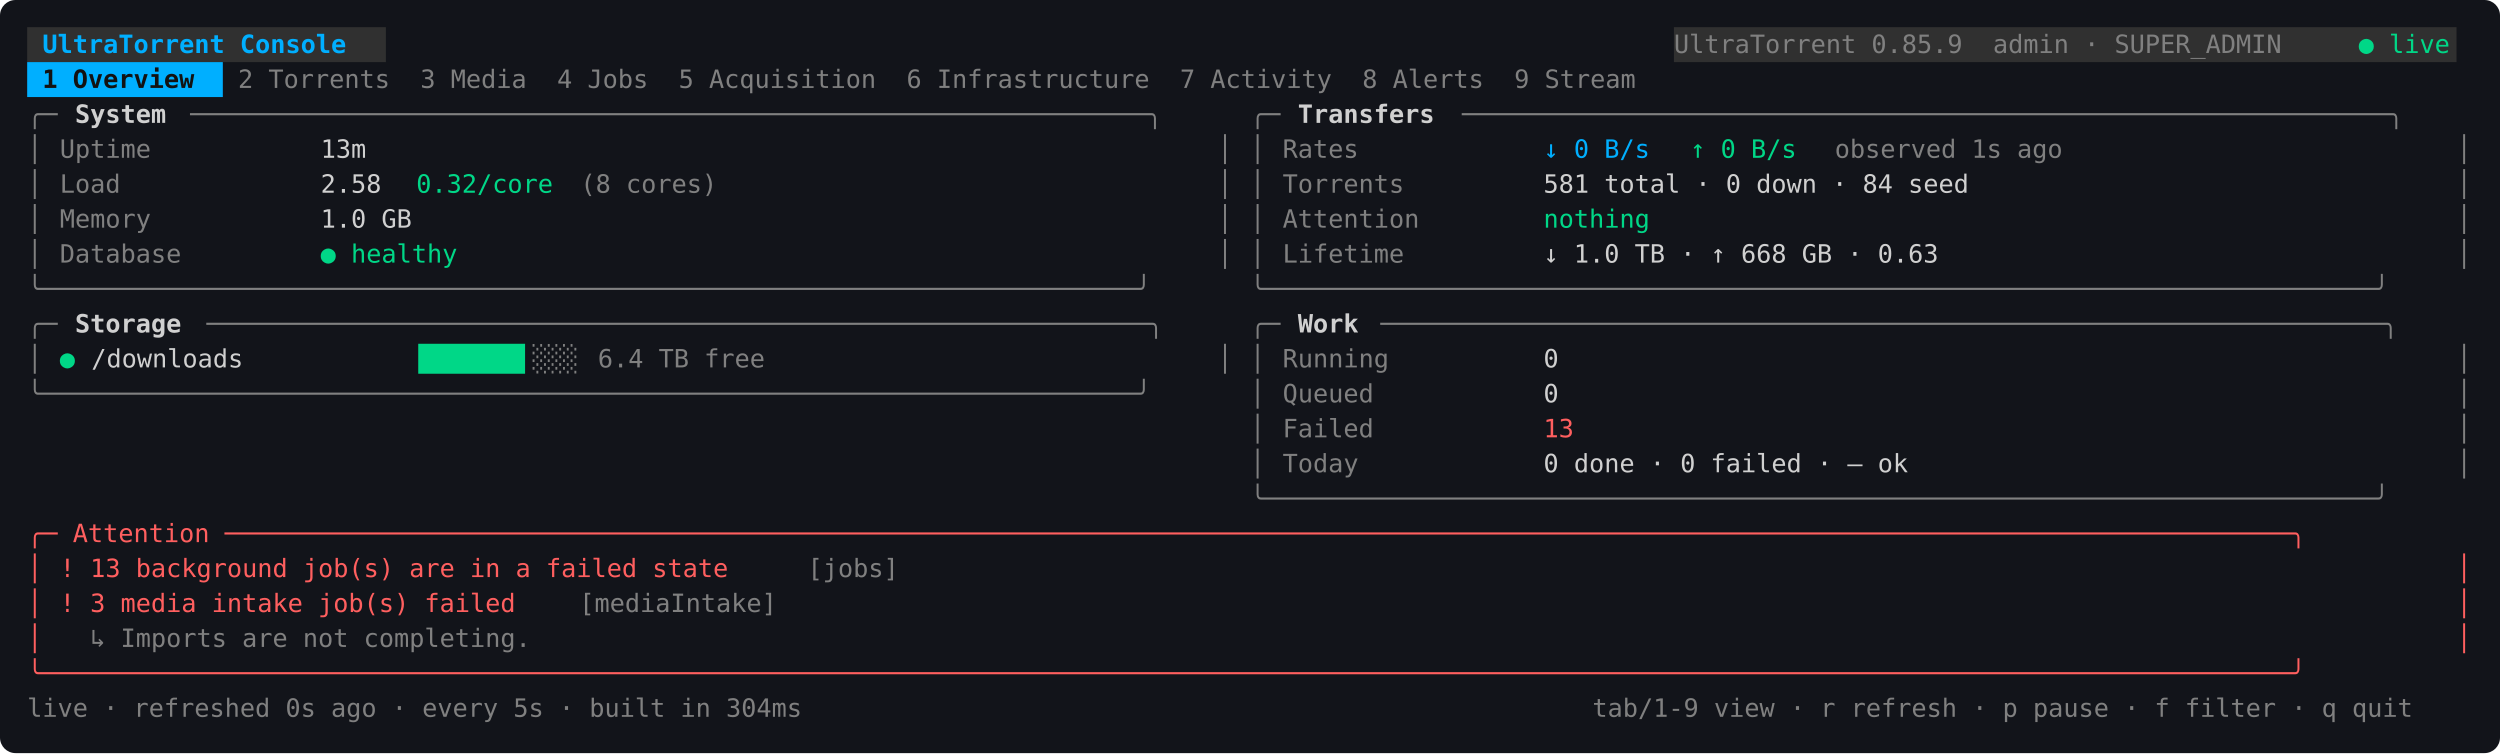
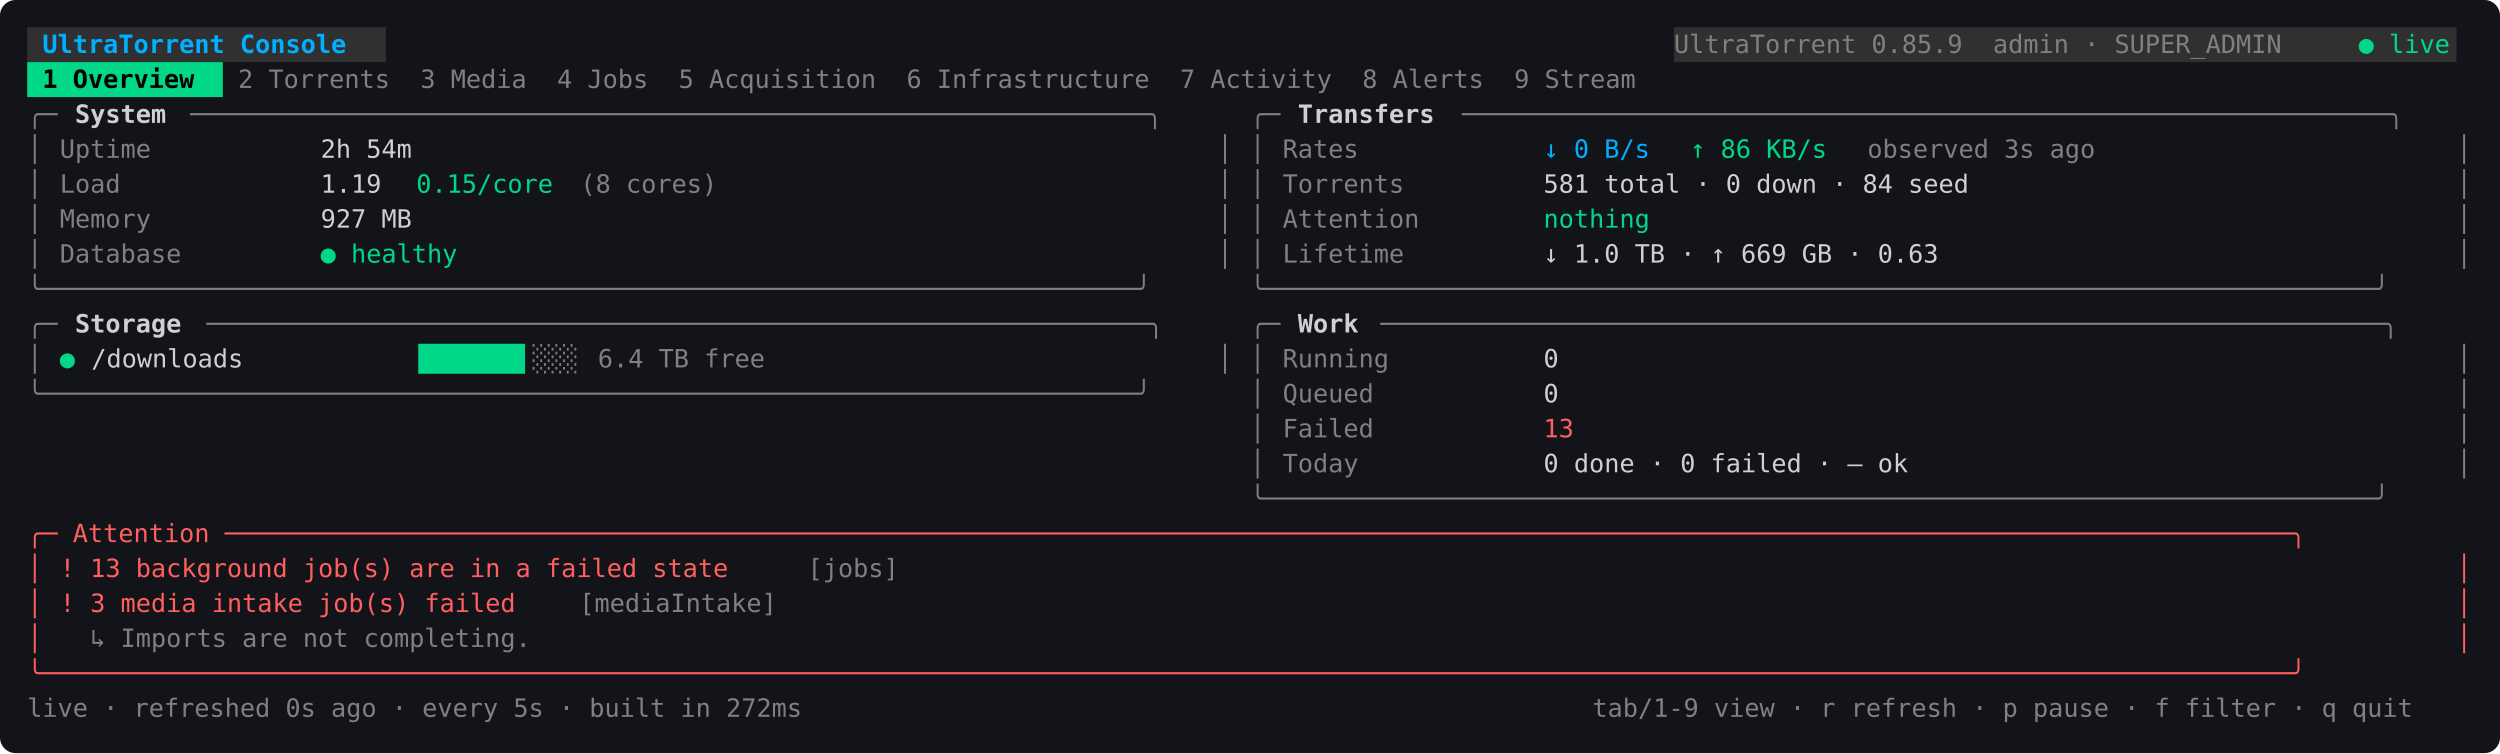
<svg xmlns="http://www.w3.org/2000/svg" viewBox="0 0 1288 388" width="1288" height="388" font-family="ui-monospace,SFMono-Regular,Menlo,Consolas,&quot;DejaVu Sans Mono&quot;,monospace" font-size="13">
  <rect width="100%" height="100%" rx="8" fill="#12141a" />
  <rect x="14.0" y="14.0" width="184.8" height="18.0" fill="#303030" />
  <rect x="862.4" y="14.0" width="403.2" height="18.0" fill="#303030" />
-   <rect x="14.0" y="32.0" width="100.8" height="18.0" fill="#00afff" />
+   <rect x="14.0" y="32.0" width="100.8" height="18.0" fill="#00d787" />
  <text x="14.0" y="27.3" fill="#00afff" xml:space="preserve" font-weight="700"> UltraTorrent Console</text>
  <text x="862.4" y="27.3" fill="#808080" xml:space="preserve">UltraTorrent 0.85.9  admin · SUPER_ADMIN</text>
  <text x="1215.2" y="27.3" fill="#00d787" xml:space="preserve">● live</text>
-   <text x="14.0" y="45.3" fill="#121212" xml:space="preserve" font-weight="700"> 1 Overview</text>
+   <text x="14.0" y="45.3" fill="#000000" xml:space="preserve" font-weight="700"> 1 Overview</text>
  <text x="114.8" y="45.3" fill="#808080" xml:space="preserve"> 2 Torrents  3 Media  4 Jobs  5 Acquisition  6 Infrastructure  7 Activity  8 Alerts  9 Stream</text>
  <text x="14.0" y="63.3" fill="#808080" xml:space="preserve">╭─</text>
  <text x="30.8" y="63.3" fill="#d0d0d0" xml:space="preserve" font-weight="700"> System</text>
  <text x="98.0" y="63.3" fill="#808080" xml:space="preserve">───────────────────────────────────────────────────────────────╮</text>
  <text x="644.0" y="63.3" fill="#808080" xml:space="preserve">╭─</text>
  <text x="660.8" y="63.3" fill="#d0d0d0" xml:space="preserve" font-weight="700"> Transfers</text>
  <text x="753.2" y="63.3" fill="#808080" xml:space="preserve">─────────────────────────────────────────────────────────────╮</text>
  <text x="14.0" y="81.3" fill="#808080" xml:space="preserve">│</text>
  <text x="30.8" y="81.3" fill="#808080" xml:space="preserve">Uptime</text>
-   <text x="165.2" y="81.3" fill="#d0d0d0" xml:space="preserve">13m</text>
+   <text x="165.2" y="81.3" fill="#d0d0d0" xml:space="preserve">2h 54m</text>
  <text x="627.2" y="81.3" fill="#808080" xml:space="preserve">│</text>
  <text x="644.0" y="81.3" fill="#808080" xml:space="preserve">│</text>
  <text x="660.8" y="81.3" fill="#808080" xml:space="preserve">Rates</text>
  <text x="795.2" y="81.3" fill="#00afff" xml:space="preserve">↓ 0 B/s</text>
-   <text x="870.8" y="81.3" fill="#00d787" xml:space="preserve">↑ 0 B/s</text>
-   <text x="929.6" y="81.3" fill="#808080" xml:space="preserve">  observed 1s ago</text>
+   <text x="870.8" y="81.3" fill="#00d787" xml:space="preserve">↑ 86 KB/s</text>
+   <text x="946.4" y="81.3" fill="#808080" xml:space="preserve">  observed 3s ago</text>
  <text x="1265.6" y="81.3" fill="#808080" xml:space="preserve">│</text>
  <text x="14.0" y="99.3" fill="#808080" xml:space="preserve">│</text>
  <text x="30.8" y="99.3" fill="#808080" xml:space="preserve">Load</text>
-   <text x="165.2" y="99.3" fill="#d0d0d0" xml:space="preserve">2.58</text>
-   <text x="198.8" y="99.3" fill="#00d787" xml:space="preserve">  0.32/core</text>
+   <text x="165.2" y="99.3" fill="#d0d0d0" xml:space="preserve">1.19</text>
+   <text x="198.8" y="99.3" fill="#00d787" xml:space="preserve">  0.15/core</text>
  <text x="291.2" y="99.3" fill="#808080" xml:space="preserve"> (8 cores)</text>
  <text x="627.2" y="99.3" fill="#808080" xml:space="preserve">│</text>
  <text x="644.0" y="99.3" fill="#808080" xml:space="preserve">│</text>
  <text x="660.8" y="99.3" fill="#808080" xml:space="preserve">Torrents</text>
  <text x="795.2" y="99.3" fill="#d0d0d0" xml:space="preserve">581 total · 0 down · 84 seed</text>
  <text x="1265.6" y="99.3" fill="#808080" xml:space="preserve">│</text>
  <text x="14.0" y="117.3" fill="#808080" xml:space="preserve">│</text>
  <text x="30.8" y="117.3" fill="#808080" xml:space="preserve">Memory</text>
-   <text x="165.2" y="117.3" fill="#d0d0d0" xml:space="preserve">1.0 GB</text>
+   <text x="165.2" y="117.3" fill="#d0d0d0" xml:space="preserve">927 MB</text>
  <text x="627.2" y="117.3" fill="#808080" xml:space="preserve">│</text>
  <text x="644.0" y="117.3" fill="#808080" xml:space="preserve">│</text>
  <text x="660.8" y="117.3" fill="#808080" xml:space="preserve">Attention</text>
  <text x="795.2" y="117.3" fill="#00d787" xml:space="preserve">nothing</text>
  <text x="1265.6" y="117.3" fill="#808080" xml:space="preserve">│</text>
  <text x="14.0" y="135.3" fill="#808080" xml:space="preserve">│</text>
  <text x="30.8" y="135.3" fill="#808080" xml:space="preserve">Database</text>
  <text x="165.2" y="135.3" fill="#00d787" xml:space="preserve">● healthy</text>
  <text x="627.2" y="135.3" fill="#808080" xml:space="preserve">│</text>
  <text x="644.0" y="135.3" fill="#808080" xml:space="preserve">│</text>
  <text x="660.8" y="135.3" fill="#808080" xml:space="preserve">Lifetime</text>
-   <text x="795.2" y="135.3" fill="#d0d0d0" xml:space="preserve">↓ 1.0 TB · ↑ 668 GB · 0.63</text>
+   <text x="795.2" y="135.3" fill="#d0d0d0" xml:space="preserve">↓ 1.0 TB · ↑ 669 GB · 0.63</text>
  <text x="1265.6" y="135.3" fill="#808080" xml:space="preserve">│</text>
  <text x="14.0" y="153.3" fill="#808080" xml:space="preserve">╰────────────────────────────────────────────────────────────────────────╯</text>
  <text x="644.0" y="153.3" fill="#808080" xml:space="preserve">╰─────────────────────────────────────────────────────────────────────────╯</text>
  <text x="14.0" y="171.3" fill="#808080" xml:space="preserve">╭─</text>
  <text x="30.8" y="171.3" fill="#d0d0d0" xml:space="preserve" font-weight="700"> Storage</text>
  <text x="106.4" y="171.3" fill="#808080" xml:space="preserve">──────────────────────────────────────────────────────────────╮</text>
  <text x="644.0" y="171.3" fill="#808080" xml:space="preserve">╭─</text>
  <text x="660.8" y="171.3" fill="#d0d0d0" xml:space="preserve" font-weight="700"> Work</text>
  <text x="711.2" y="171.3" fill="#808080" xml:space="preserve">──────────────────────────────────────────────────────────────────╮</text>
  <text x="14.0" y="189.3" fill="#808080" xml:space="preserve">│</text>
  <text x="30.8" y="189.3" fill="#00d787" xml:space="preserve">●</text>
  <text x="39.2" y="189.3" fill="#d0d0d0" xml:space="preserve"> /downloads</text>
  <text x="215.6" y="189.3" fill="#00d787" xml:space="preserve">███████</text>
  <text x="274.4" y="189.3" fill="#808080" xml:space="preserve">░░░</text>
  <text x="308.0" y="189.3" fill="#808080" xml:space="preserve">6.4 TB free</text>
  <text x="627.2" y="189.3" fill="#808080" xml:space="preserve">│</text>
  <text x="644.0" y="189.3" fill="#808080" xml:space="preserve">│</text>
  <text x="660.8" y="189.3" fill="#808080" xml:space="preserve">Running</text>
  <text x="795.2" y="189.3" fill="#d0d0d0" xml:space="preserve">0</text>
  <text x="1265.6" y="189.3" fill="#808080" xml:space="preserve">│</text>
  <text x="14.0" y="207.3" fill="#808080" xml:space="preserve">╰────────────────────────────────────────────────────────────────────────╯</text>
  <text x="644.0" y="207.3" fill="#808080" xml:space="preserve">│</text>
  <text x="660.8" y="207.3" fill="#808080" xml:space="preserve">Queued</text>
  <text x="795.2" y="207.3" fill="#d0d0d0" xml:space="preserve">0</text>
  <text x="1265.6" y="207.3" fill="#808080" xml:space="preserve">│</text>
  <text x="644.0" y="225.3" fill="#808080" xml:space="preserve">│</text>
  <text x="660.8" y="225.3" fill="#808080" xml:space="preserve">Failed</text>
  <text x="795.2" y="225.3" fill="#ff5f5f" xml:space="preserve">13</text>
  <text x="1265.6" y="225.3" fill="#808080" xml:space="preserve">│</text>
  <text x="644.0" y="243.3" fill="#808080" xml:space="preserve">│</text>
  <text x="660.8" y="243.3" fill="#808080" xml:space="preserve">Today</text>
  <text x="795.2" y="243.3" fill="#d0d0d0" xml:space="preserve">0 done · 0 failed · — ok</text>
  <text x="1265.6" y="243.3" fill="#808080" xml:space="preserve">│</text>
  <text x="644.0" y="261.3" fill="#808080" xml:space="preserve">╰─────────────────────────────────────────────────────────────────────────╯</text>
  <text x="14.0" y="279.3" fill="#ff5f5f" xml:space="preserve">╭─ Attention ────────────────────────────────────────────────────────────────────────────────────────────────────────────────────────────────────────╮</text>
  <text x="14.0" y="297.3" fill="#ff5f5f" xml:space="preserve">│</text>
  <text x="30.8" y="297.3" fill="#ff5f5f" xml:space="preserve">! 13 background job(s) are in a failed state</text>
  <text x="400.4" y="297.3" fill="#808080" xml:space="preserve">  [jobs]</text>
  <text x="1265.6" y="297.3" fill="#ff5f5f" xml:space="preserve">│</text>
  <text x="14.0" y="315.3" fill="#ff5f5f" xml:space="preserve">│</text>
  <text x="30.8" y="315.3" fill="#ff5f5f" xml:space="preserve">! 3 media intake job(s) failed</text>
  <text x="282.8" y="315.3" fill="#808080" xml:space="preserve">  [mediaIntake]</text>
  <text x="1265.6" y="315.3" fill="#ff5f5f" xml:space="preserve">│</text>
  <text x="14.0" y="333.3" fill="#ff5f5f" xml:space="preserve">│</text>
  <text x="30.8" y="333.3" fill="#808080" xml:space="preserve">  ↳ Imports are not completing.</text>
  <text x="1265.6" y="333.3" fill="#ff5f5f" xml:space="preserve">│</text>
  <text x="14.0" y="351.3" fill="#ff5f5f" xml:space="preserve">╰────────────────────────────────────────────────────────────────────────────────────────────────────────────────────────────────────────────────────╯</text>
-   <text x="14.0" y="369.3" fill="#808080" xml:space="preserve">live · refreshed 0s ago · every 5s · built in 304ms</text>
+   <text x="14.0" y="369.3" fill="#808080" xml:space="preserve">live · refreshed 0s ago · every 5s · built in 272ms</text>
  <text x="820.4" y="369.3" fill="#808080" xml:space="preserve">tab/1-9 view · r refresh · p pause · f filter · q quit</text>
</svg>
